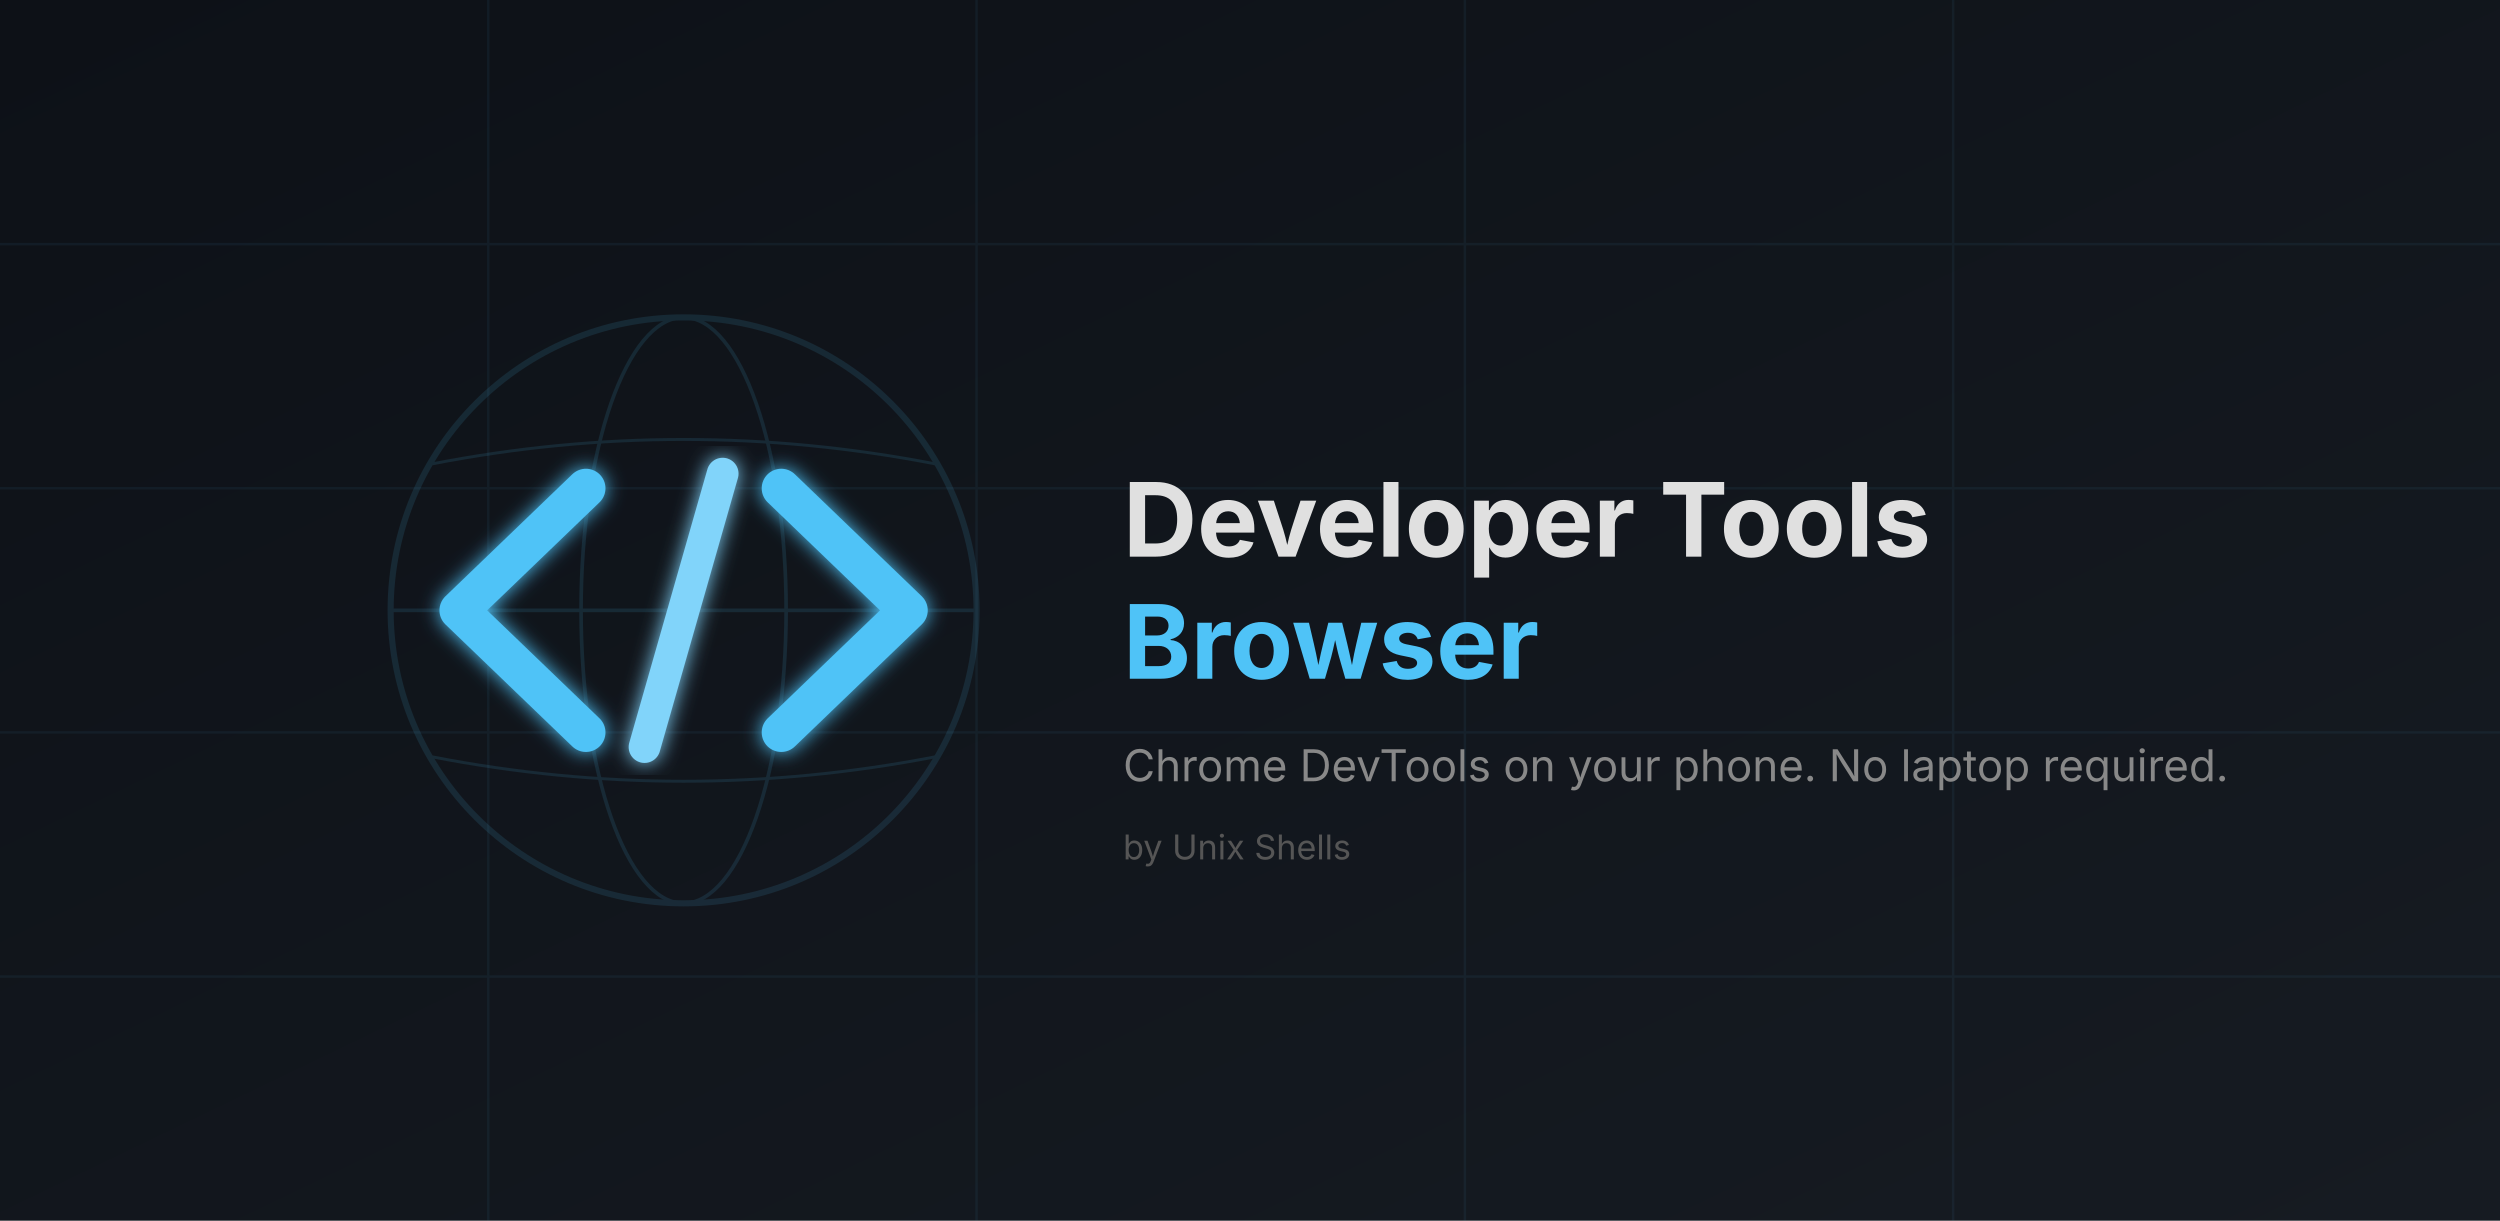
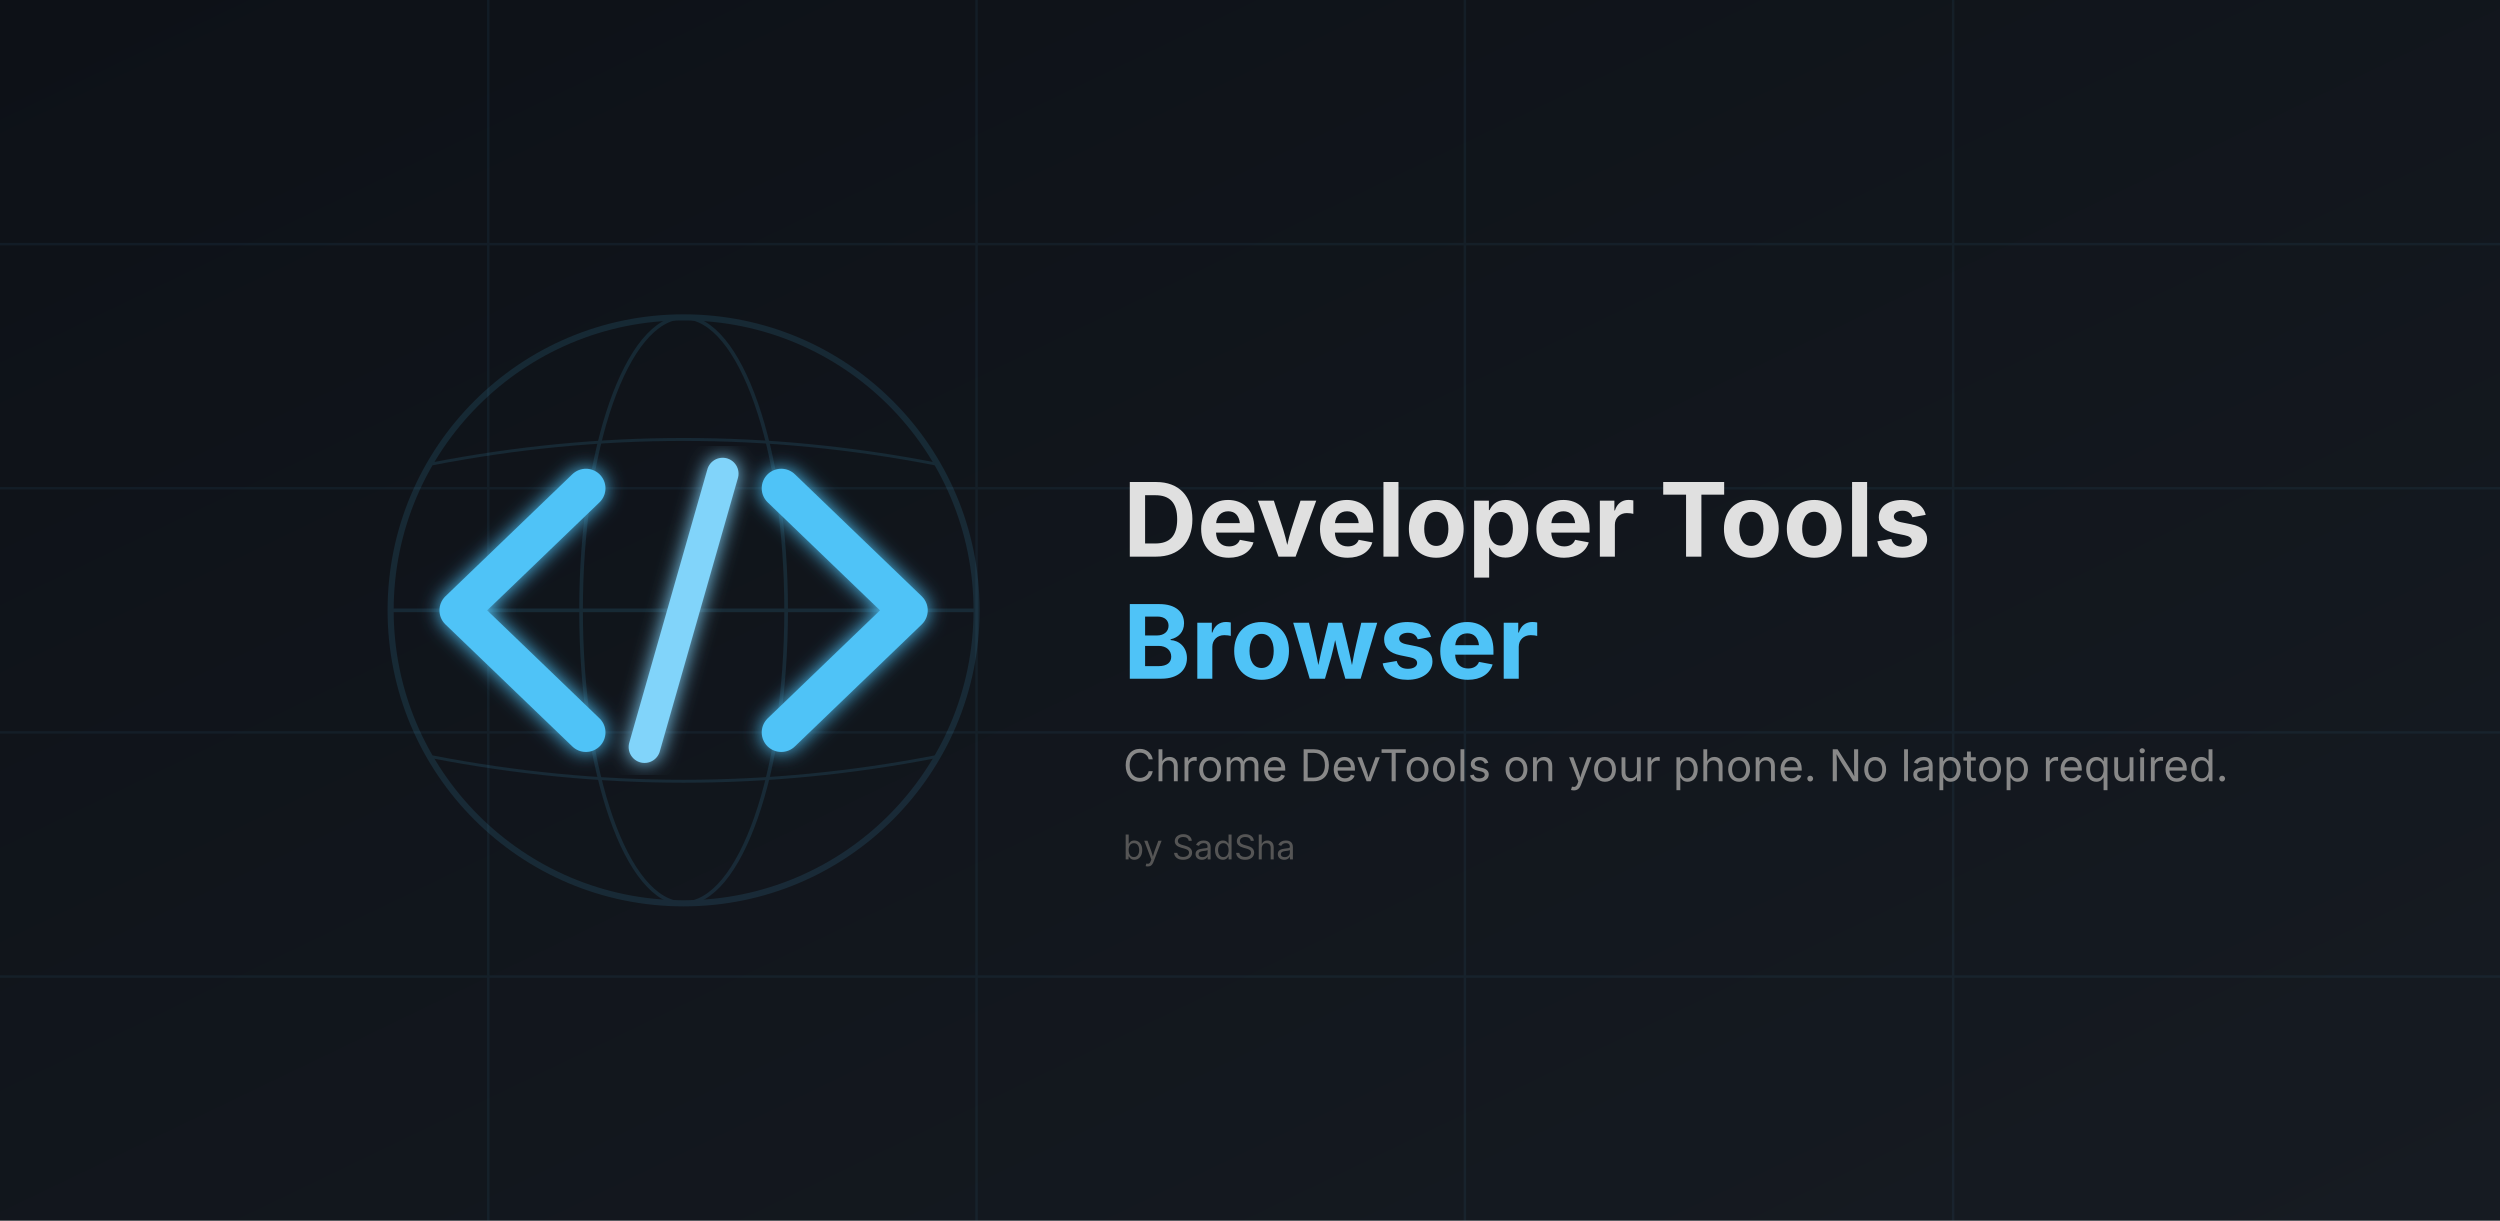
<svg xmlns="http://www.w3.org/2000/svg" viewBox="0 0 1024 500" width="1024" height="500">
  <defs>
    <linearGradient id="bg" x1="0" y1="0" x2="1" y2="1">
      <stop offset="0%" stop-color="#0d1117" />
      <stop offset="100%" stop-color="#161b22" />
    </linearGradient>
    <filter id="glow">
      <feGaussianBlur stdDeviation="4" result="blur" />
      <feMerge>
        <feMergeNode in="blur" />
        <feMergeNode in="SourceGraphic" />
      </feMerge>
    </filter>
  </defs>
  <rect width="1024" height="500" fill="url(#bg)" />
  <g stroke="#4fc3f7" opacity="0.06" stroke-width="1">
    <line x1="0" y1="100" x2="1024" y2="100" />
    <line x1="0" y1="200" x2="1024" y2="200" />
    <line x1="0" y1="300" x2="1024" y2="300" />
    <line x1="0" y1="400" x2="1024" y2="400" />
    <line x1="200" y1="0" x2="200" y2="500" />
    <line x1="400" y1="0" x2="400" y2="500" />
    <line x1="600" y1="0" x2="600" y2="500" />
    <line x1="800" y1="0" x2="800" y2="500" />
  </g>
  <g fill="none" stroke="#4fc3f7" opacity="0.12" transform="translate(280, 250)">
    <circle cx="0" cy="0" r="120" stroke-width="2.5" />
    <line x1="-120" y1="0" x2="120" y2="0" stroke-width="1.5" />
    <ellipse cx="0" cy="0" rx="42" ry="120" stroke-width="1.5" />
    <path d="M -103 -60 Q 0 -80 103 -60" stroke-width="1.2" />
    <path d="M -103 60 Q 0 80 103 60" stroke-width="1.2" />
  </g>
  <g filter="url(#glow)">
    <path d="M 240 200 L 188 250 L 240 300" fill="none" stroke="#4fc3f7" stroke-width="16" stroke-linecap="round" stroke-linejoin="round" />
    <path d="M 320 200 L 372 250 L 320 300" fill="none" stroke="#4fc3f7" stroke-width="16" stroke-linecap="round" stroke-linejoin="round" />
    <line x1="296" y1="194" x2="264" y2="306" stroke="#81d4fa" stroke-width="13" stroke-linecap="round" />
  </g>
  <text x="460" y="228" font-family="system-ui, -apple-system, sans-serif" font-size="42" font-weight="700" fill="#e0e0e0">Developer Tools</text>
  <text x="460" y="278" font-family="system-ui, -apple-system, sans-serif" font-size="42" font-weight="700" fill="#4fc3f7">Browser</text>
  <text x="460" y="320" font-family="system-ui, -apple-system, sans-serif" font-size="18" fill="#888888">Chrome DevTools on your phone. No laptop required.</text>
-   <text x="460" y="352" font-family="system-ui, -apple-system, sans-serif" font-size="14" fill="#555555">by Unix Shells</text>
+   <text x="460" y="352" font-family="system-ui, -apple-system, sans-serif" font-size="14" fill="#555555">by SadSha</text>
</svg>
